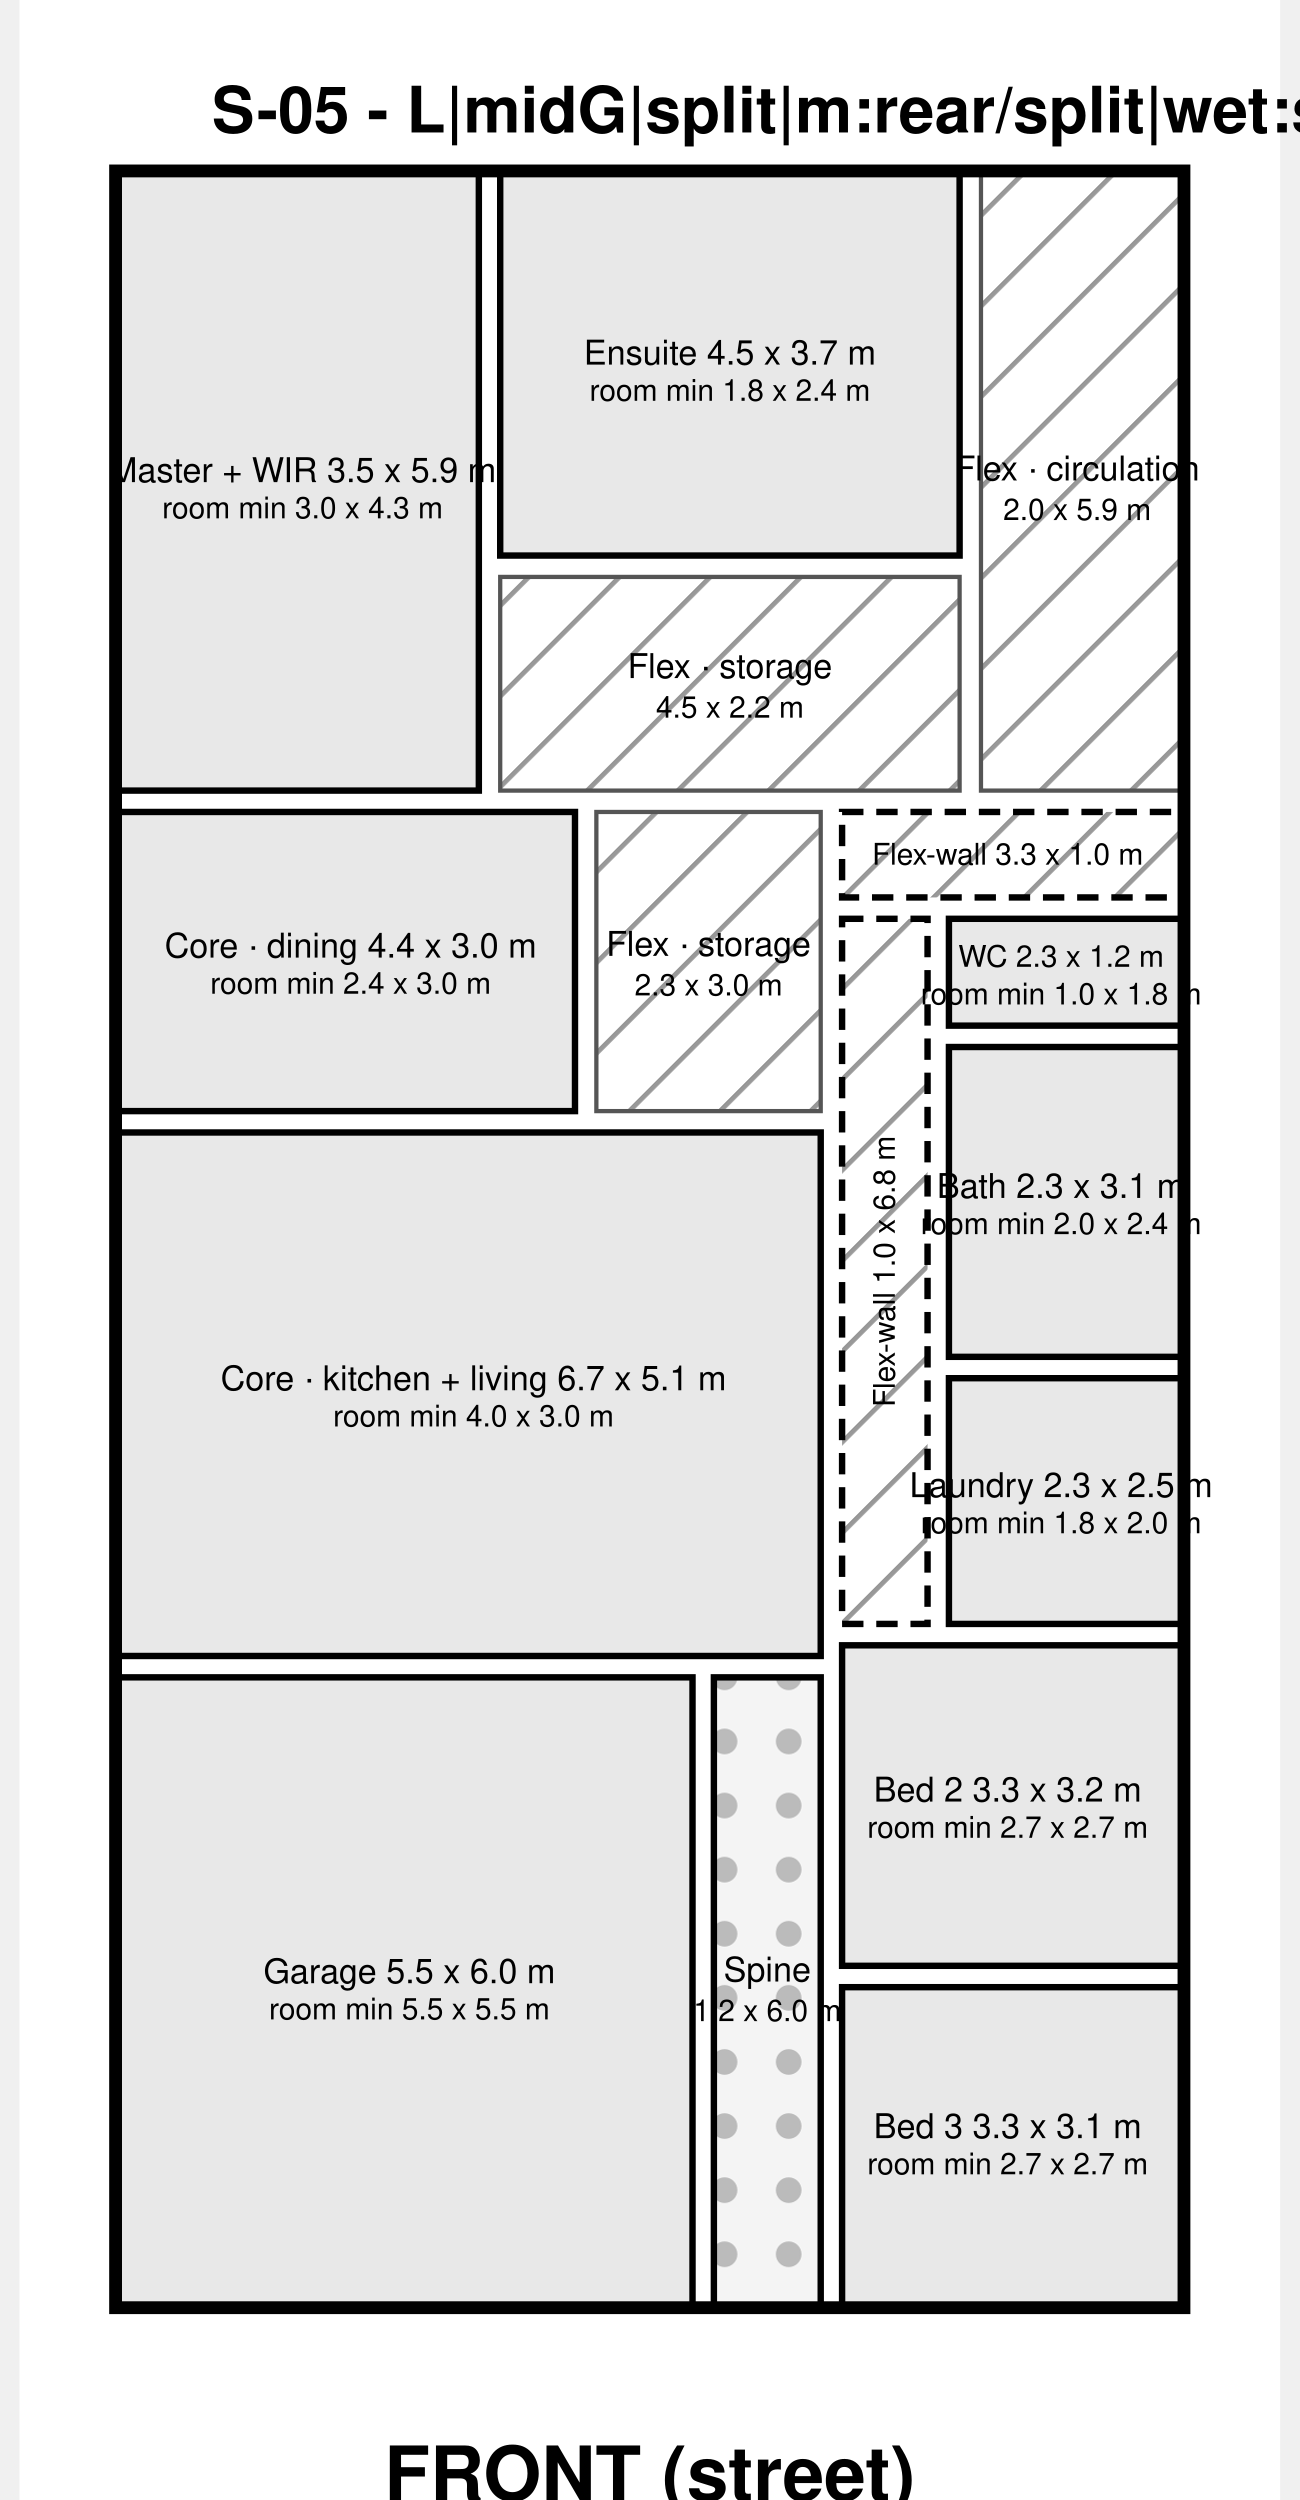
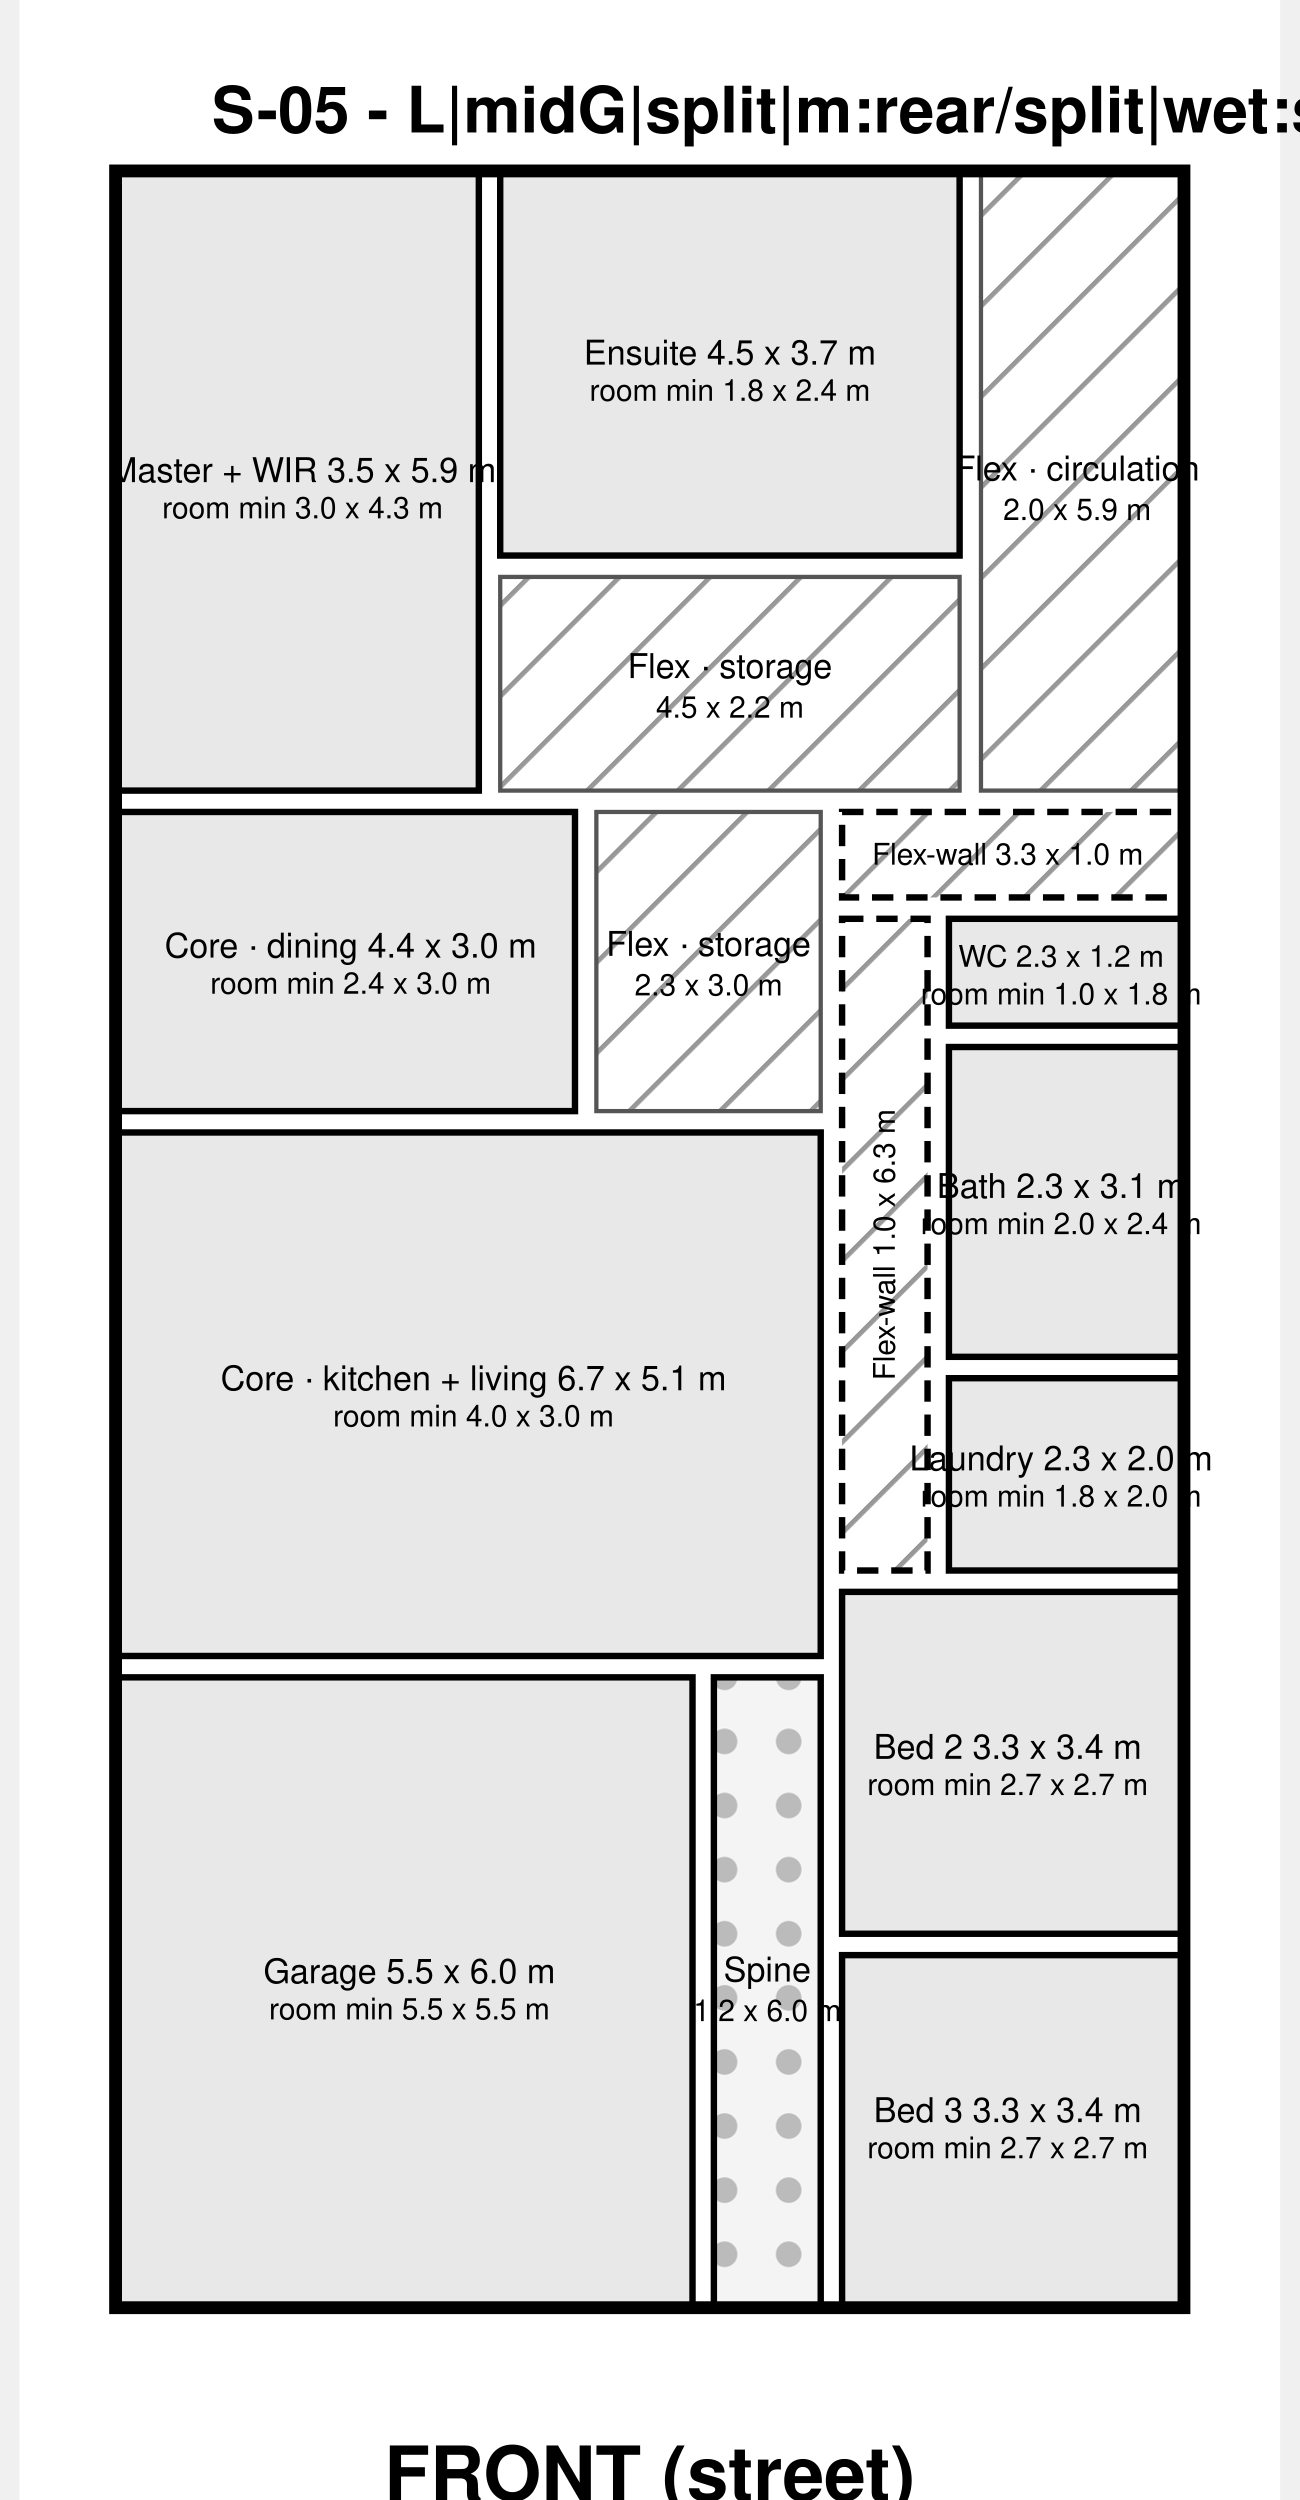
<svg xmlns="http://www.w3.org/2000/svg" width="590" height="1135" viewBox="-900 -1600 11800 23400" font-family="Helvetica, Arial, sans-serif" fill="#000">
  <defs>
    <pattern id="hatch" width="600" height="600" patternUnits="userSpaceOnUse" patternTransform="rotate(45)">
      <rect width="600" height="600" fill="#ffffff" />
      <line x1="0" y1="0" x2="0" y2="600" stroke="#999" stroke-width="90" />
    </pattern>
    <pattern id="hatch2" width="500" height="500" patternUnits="userSpaceOnUse" patternTransform="rotate(-45)">
      <rect width="500" height="500" fill="#ffffff" />
      <line x1="0" y1="0" x2="0" y2="500" stroke="#666" stroke-width="70" />
    </pattern>
    <pattern id="hatch3" width="600" height="600" patternUnits="userSpaceOnUse">
      <rect width="600" height="600" fill="#ffffff" />
      <line x1="0" y1="0" x2="0" y2="600" stroke="#aaa" stroke-width="60" />
      <line x1="0" y1="0" x2="600" y2="0" stroke="#aaa" stroke-width="60" />
    </pattern>
    <pattern id="dots" width="600" height="600" patternUnits="userSpaceOnUse">
      <rect width="600" height="600" fill="#f4f4f4" />
      <circle cx="300" cy="300" r="120" fill="#bbb" />
    </pattern>
  </defs>
  <rect x="-900" y="-1600" width="11800" height="23400" fill="#ffffff" />
  <text x="900" y="-360" font-size="600" font-weight="bold">S-05 - L|midG|split|m:rear/split|wet:split|rr:MF|fw|v2</text>
  <g>
    <rect x="8100" y="0" width="1900" height="5800" fill="url(#hatch)" stroke="#555" stroke-width="40" />
    <text x="9000" y="2790" font-size="320" text-anchor="middle" dominant-baseline="middle">Flex · circulation</text>
    <text x="9000" y="3174" font-size="280" text-anchor="middle" dominant-baseline="middle">2.0 x 5.9 m</text>
  </g>
  <g>
    <rect x="3600" y="3800" width="4300" height="2000" fill="url(#hatch)" stroke="#555" stroke-width="40" />
    <text x="5750" y="4640" font-size="320" text-anchor="middle" dominant-baseline="middle">Flex · storage</text>
    <text x="5750" y="5024" font-size="280" text-anchor="middle" dominant-baseline="middle">4.5 x 2.2 m</text>
  </g>
  <g>
    <rect x="4500" y="6000" width="2100" height="2800" fill="url(#hatch)" stroke="#555" stroke-width="40" />
    <text x="5550" y="7240" font-size="320" text-anchor="middle" dominant-baseline="middle">Flex · storage</text>
    <text x="5550" y="7624" font-size="280" text-anchor="middle" dominant-baseline="middle">2.3 x 3.0 m</text>
  </g>
  <g>
    <rect x="0" y="0" width="3400" height="5800" fill="#e8e8e8" stroke="#000" stroke-width="60" />
    <text x="1750" y="2806" font-size="320" text-anchor="middle" dominant-baseline="middle">Master + WIR 3.5 x 5.9 m</text>
    <text x="1750" y="3158" font-size="280" text-anchor="middle" dominant-baseline="middle">room min 3.0 x 4.3 m</text>
  </g>
  <g>
    <rect x="3600" y="0" width="4300" height="3600" fill="#e8e8e8" stroke="#000" stroke-width="60" />
    <text x="5750" y="1706" font-size="320" text-anchor="middle" dominant-baseline="middle">Ensuite 4.5 x 3.7 m</text>
    <text x="5750" y="2058" font-size="280" text-anchor="middle" dominant-baseline="middle">room min 1.8 x 2.4 m</text>
  </g>
  <g>
    <rect x="0" y="6000" width="4300" height="2800" fill="#e8e8e8" stroke="#000" stroke-width="60" />
    <text x="2200" y="7256" font-size="320" text-anchor="middle" dominant-baseline="middle">Core · dining 4.4 x 3.0 m</text>
    <text x="2200" y="7608" font-size="280" text-anchor="middle" dominant-baseline="middle">room min 2.4 x 3.0 m</text>
  </g>
  <g>
    <rect x="0" y="9000" width="6600" height="4900" fill="#e8e8e8" stroke="#000" stroke-width="60" />
    <text x="3350" y="11306" font-size="320" text-anchor="middle" dominant-baseline="middle">Core · kitchen + living 6.7 x 5.1 m</text>
    <text x="3350" y="11658" font-size="280" text-anchor="middle" dominant-baseline="middle">room min 4.0 x 3.0 m</text>
  </g>
  <g>
    <rect x="0" y="14100" width="5400" height="5900" fill="#e8e8e8" stroke="#000" stroke-width="60" />
    <text x="2750" y="16856" font-size="320" text-anchor="middle" dominant-baseline="middle">Garage 5.5 x 6.0 m</text>
    <text x="2750" y="17208" font-size="280" text-anchor="middle" dominant-baseline="middle">room min 5.5 x 5.5 m</text>
  </g>
  <g>
    <rect x="6800" y="6000" width="3200" height="800" fill="url(#hatch)" stroke="#000" stroke-width="60" stroke-dasharray="200 120" />
    <text x="8350" y="6400" font-size="280" text-anchor="middle" dominant-baseline="middle">Flex-wall 3.3 x 1.0 m</text>
  </g>
  <g>
-     <rect x="6800" y="7000" width="800" height="6600" fill="url(#hatch)" stroke="#000" stroke-width="60" stroke-dasharray="200 120" />
-     <text transform="translate(7200 10300) rotate(-90)" font-size="280" text-anchor="middle" dominant-baseline="middle">Flex-wall 1.0 x 6.8 m</text>
+     <rect x="6800" y="7000" width="800" height="6100" fill="url(#hatch)" stroke="#000" stroke-width="60" stroke-dasharray="200 120" />
+     <text transform="translate(7200 10050) rotate(-90)" font-size="280" text-anchor="middle" dominant-baseline="middle">Flex-wall 1.0 x 6.3 m</text>
  </g>
  <g>
    <rect x="7800" y="7000" width="2200" height="1000" fill="#e8e8e8" stroke="#000" stroke-width="60" />
    <text x="8850" y="7356" font-size="280" text-anchor="middle" dominant-baseline="middle">WC 2.3 x 1.2 m</text>
    <text x="8850" y="7708" font-size="280" text-anchor="middle" dominant-baseline="middle">room min 1.0 x 1.8 m</text>
  </g>
  <g>
    <rect x="7800" y="8200" width="2200" height="2900" fill="#e8e8e8" stroke="#000" stroke-width="60" />
    <text x="8850" y="9506" font-size="320" text-anchor="middle" dominant-baseline="middle">Bath 2.3 x 3.1 m</text>
    <text x="8850" y="9858" font-size="280" text-anchor="middle" dominant-baseline="middle">room min 2.0 x 2.4 m</text>
  </g>
  <g>
-     <rect x="7800" y="11300" width="2200" height="2300" fill="#e8e8e8" stroke="#000" stroke-width="60" />
-     <text x="8850" y="12306" font-size="320" text-anchor="middle" dominant-baseline="middle">Laundry 2.3 x 2.5 m</text>
-     <text x="8850" y="12658" font-size="280" text-anchor="middle" dominant-baseline="middle">room min 1.8 x 2.0 m</text>
+     <rect x="7800" y="11300" width="2200" height="1800" fill="#e8e8e8" stroke="#000" stroke-width="60" />
+     <text x="8850" y="12056" font-size="320" text-anchor="middle" dominant-baseline="middle">Laundry 2.3 x 2.0 m</text>
+     <text x="8850" y="12408" font-size="280" text-anchor="middle" dominant-baseline="middle">room min 1.8 x 2.0 m</text>
  </g>
  <g>
-     <rect x="6800" y="13800" width="3200" height="3000" fill="#e8e8e8" stroke="#000" stroke-width="60" />
-     <text x="8350" y="15156" font-size="320" text-anchor="middle" dominant-baseline="middle">Bed 2 3.3 x 3.2 m</text>
-     <text x="8350" y="15508" font-size="280" text-anchor="middle" dominant-baseline="middle">room min 2.7 x 2.7 m</text>
+     <rect x="6800" y="13300" width="3200" height="3200" fill="#e8e8e8" stroke="#000" stroke-width="60" />
+     <text x="8350" y="14756" font-size="320" text-anchor="middle" dominant-baseline="middle">Bed 2 3.3 x 3.4 m</text>
+     <text x="8350" y="15108" font-size="280" text-anchor="middle" dominant-baseline="middle">room min 2.7 x 2.7 m</text>
  </g>
  <g>
-     <rect x="6800" y="17000" width="3200" height="3000" fill="#e8e8e8" stroke="#000" stroke-width="60" />
-     <text x="8350" y="18306" font-size="320" text-anchor="middle" dominant-baseline="middle">Bed 3 3.3 x 3.1 m</text>
-     <text x="8350" y="18658" font-size="280" text-anchor="middle" dominant-baseline="middle">room min 2.7 x 2.7 m</text>
+     <rect x="6800" y="16700" width="3200" height="3300" fill="#e8e8e8" stroke="#000" stroke-width="60" />
+     <text x="8350" y="18156" font-size="320" text-anchor="middle" dominant-baseline="middle">Bed 3 3.3 x 3.4 m</text>
+     <text x="8350" y="18508" font-size="280" text-anchor="middle" dominant-baseline="middle">room min 2.7 x 2.7 m</text>
  </g>
  <g>
    <rect x="5600" y="14100" width="1000" height="5900" fill="url(#dots)" stroke="#000" stroke-width="60" />
    <text x="6100" y="16840" font-size="320" text-anchor="middle" dominant-baseline="middle">Spine</text>
    <text x="6100" y="17224" font-size="280" text-anchor="middle" dominant-baseline="middle">1.2 x 6.0 m</text>
  </g>
  <rect x="0" y="0" width="10000" height="20000" fill="none" stroke="#000" stroke-width="120" />
  <text x="5000" y="21800" font-size="700" text-anchor="middle" font-weight="bold">FRONT (street)</text>
</svg>
